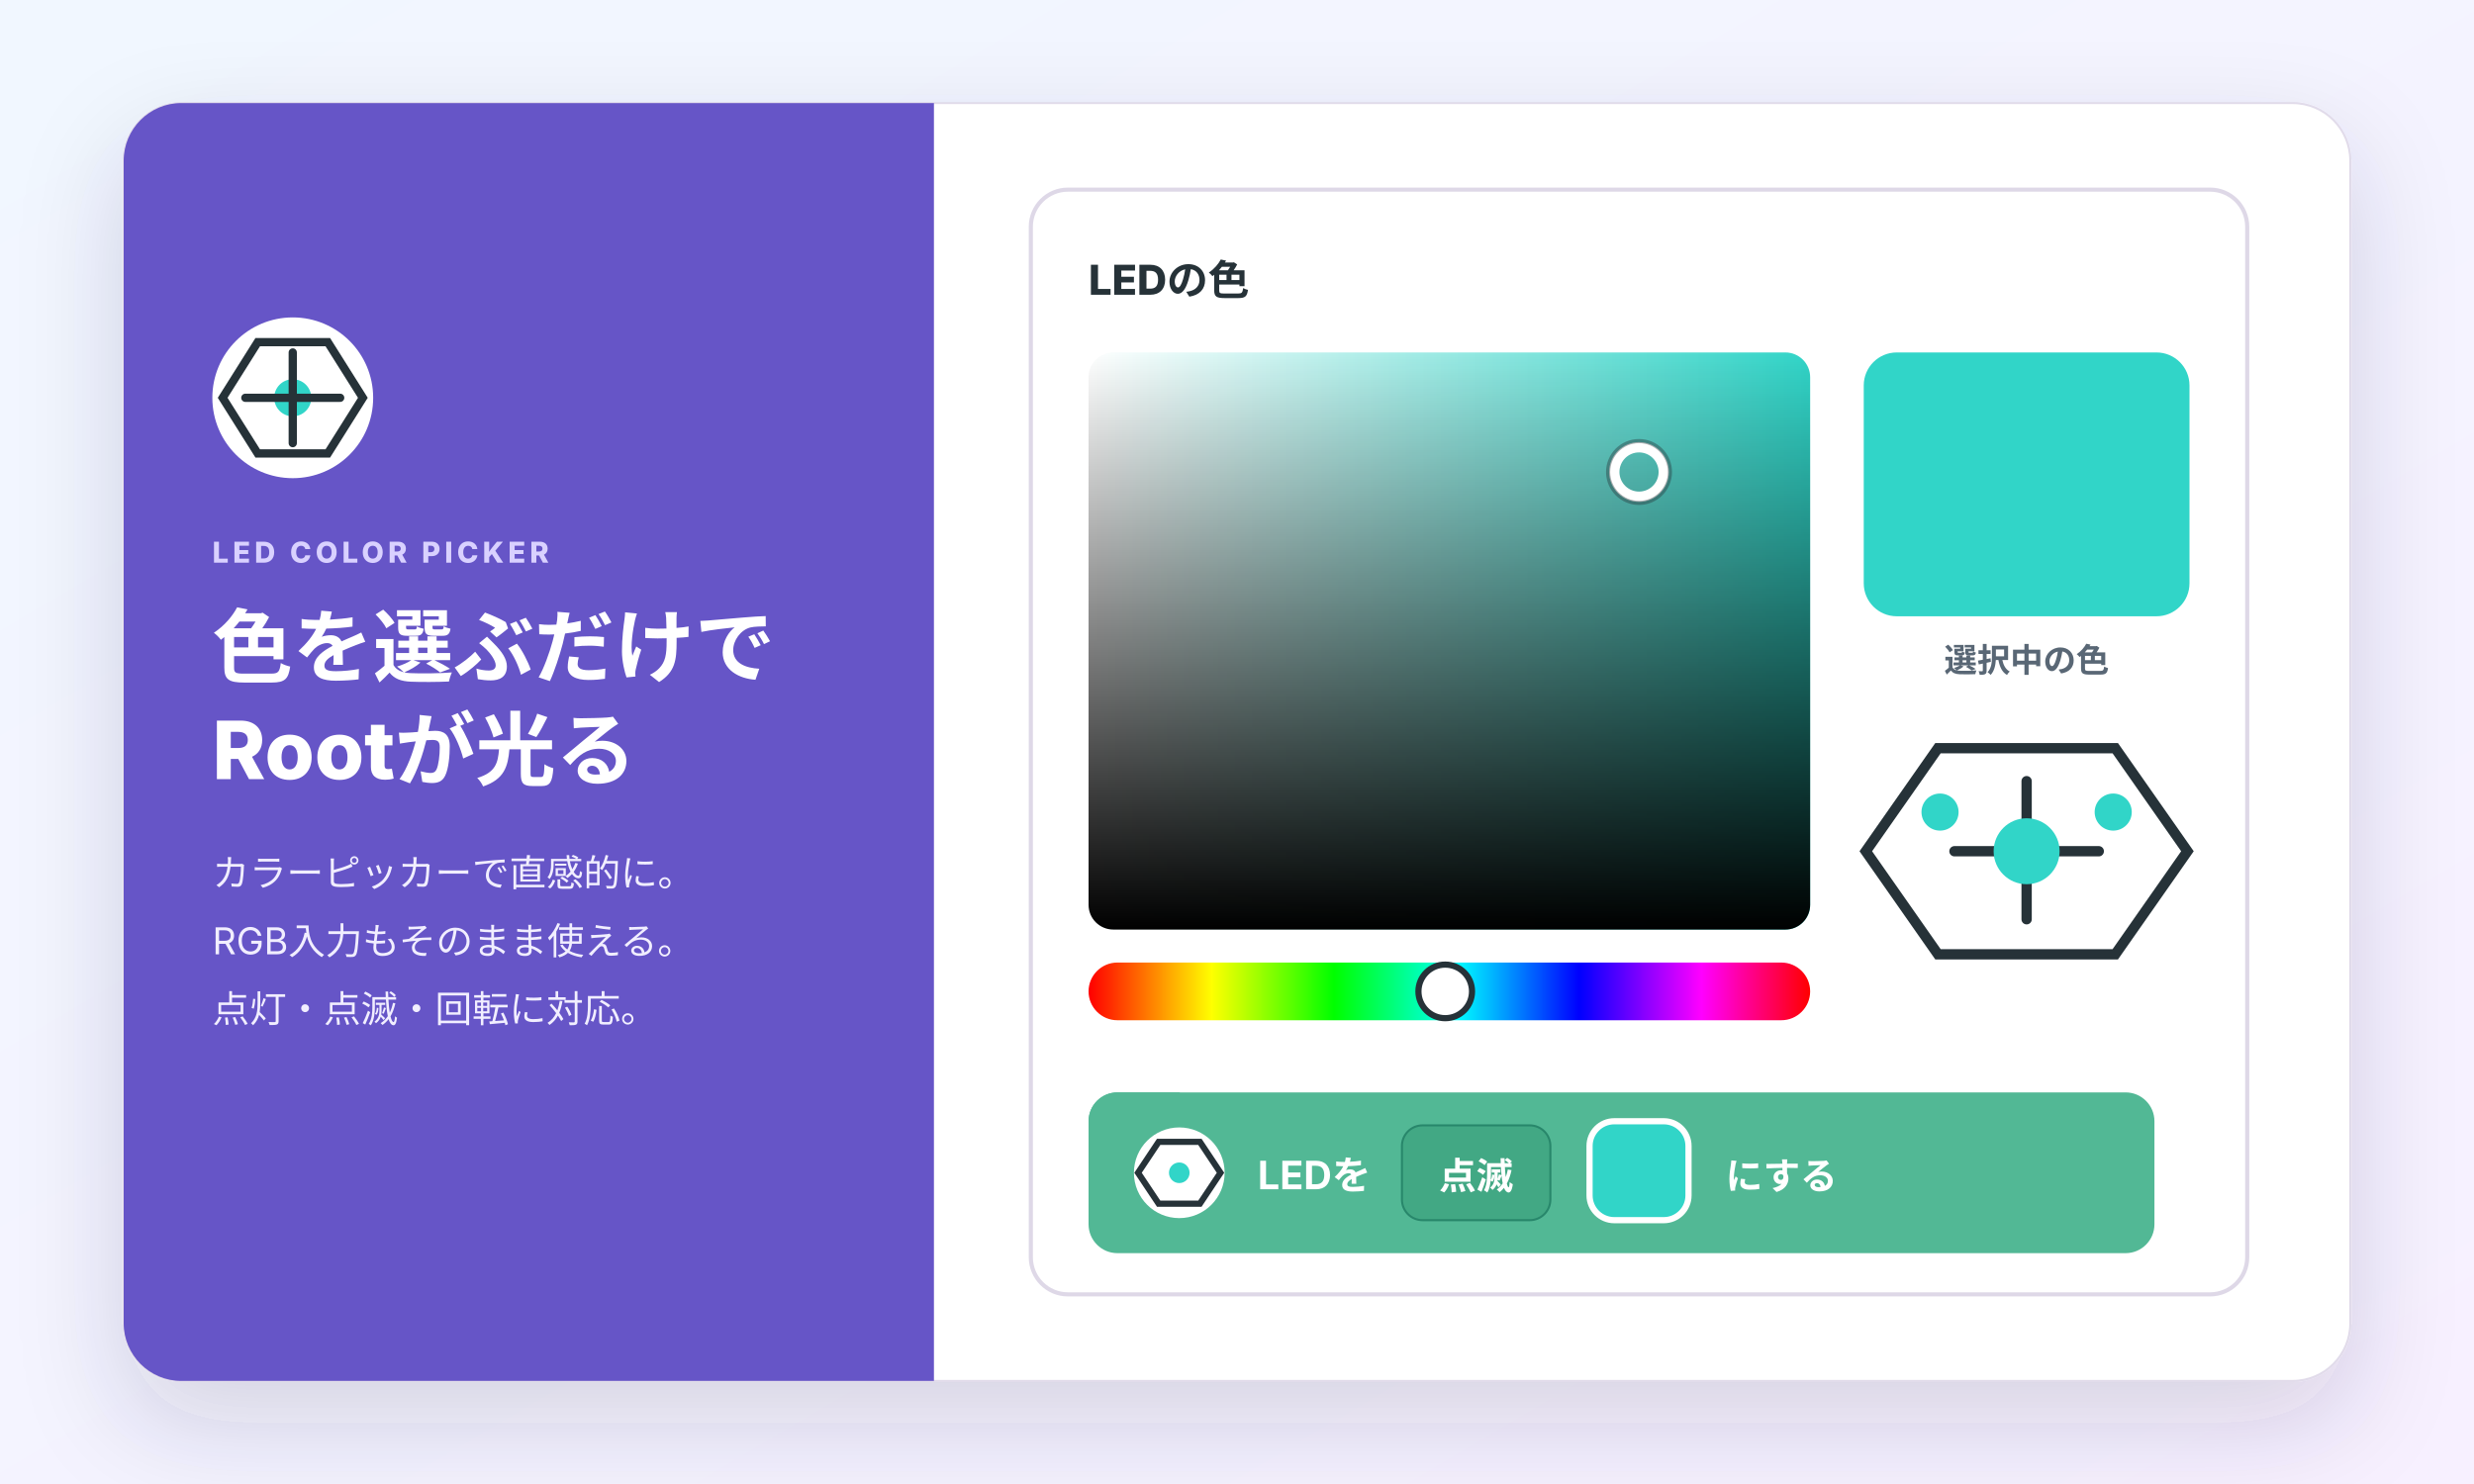
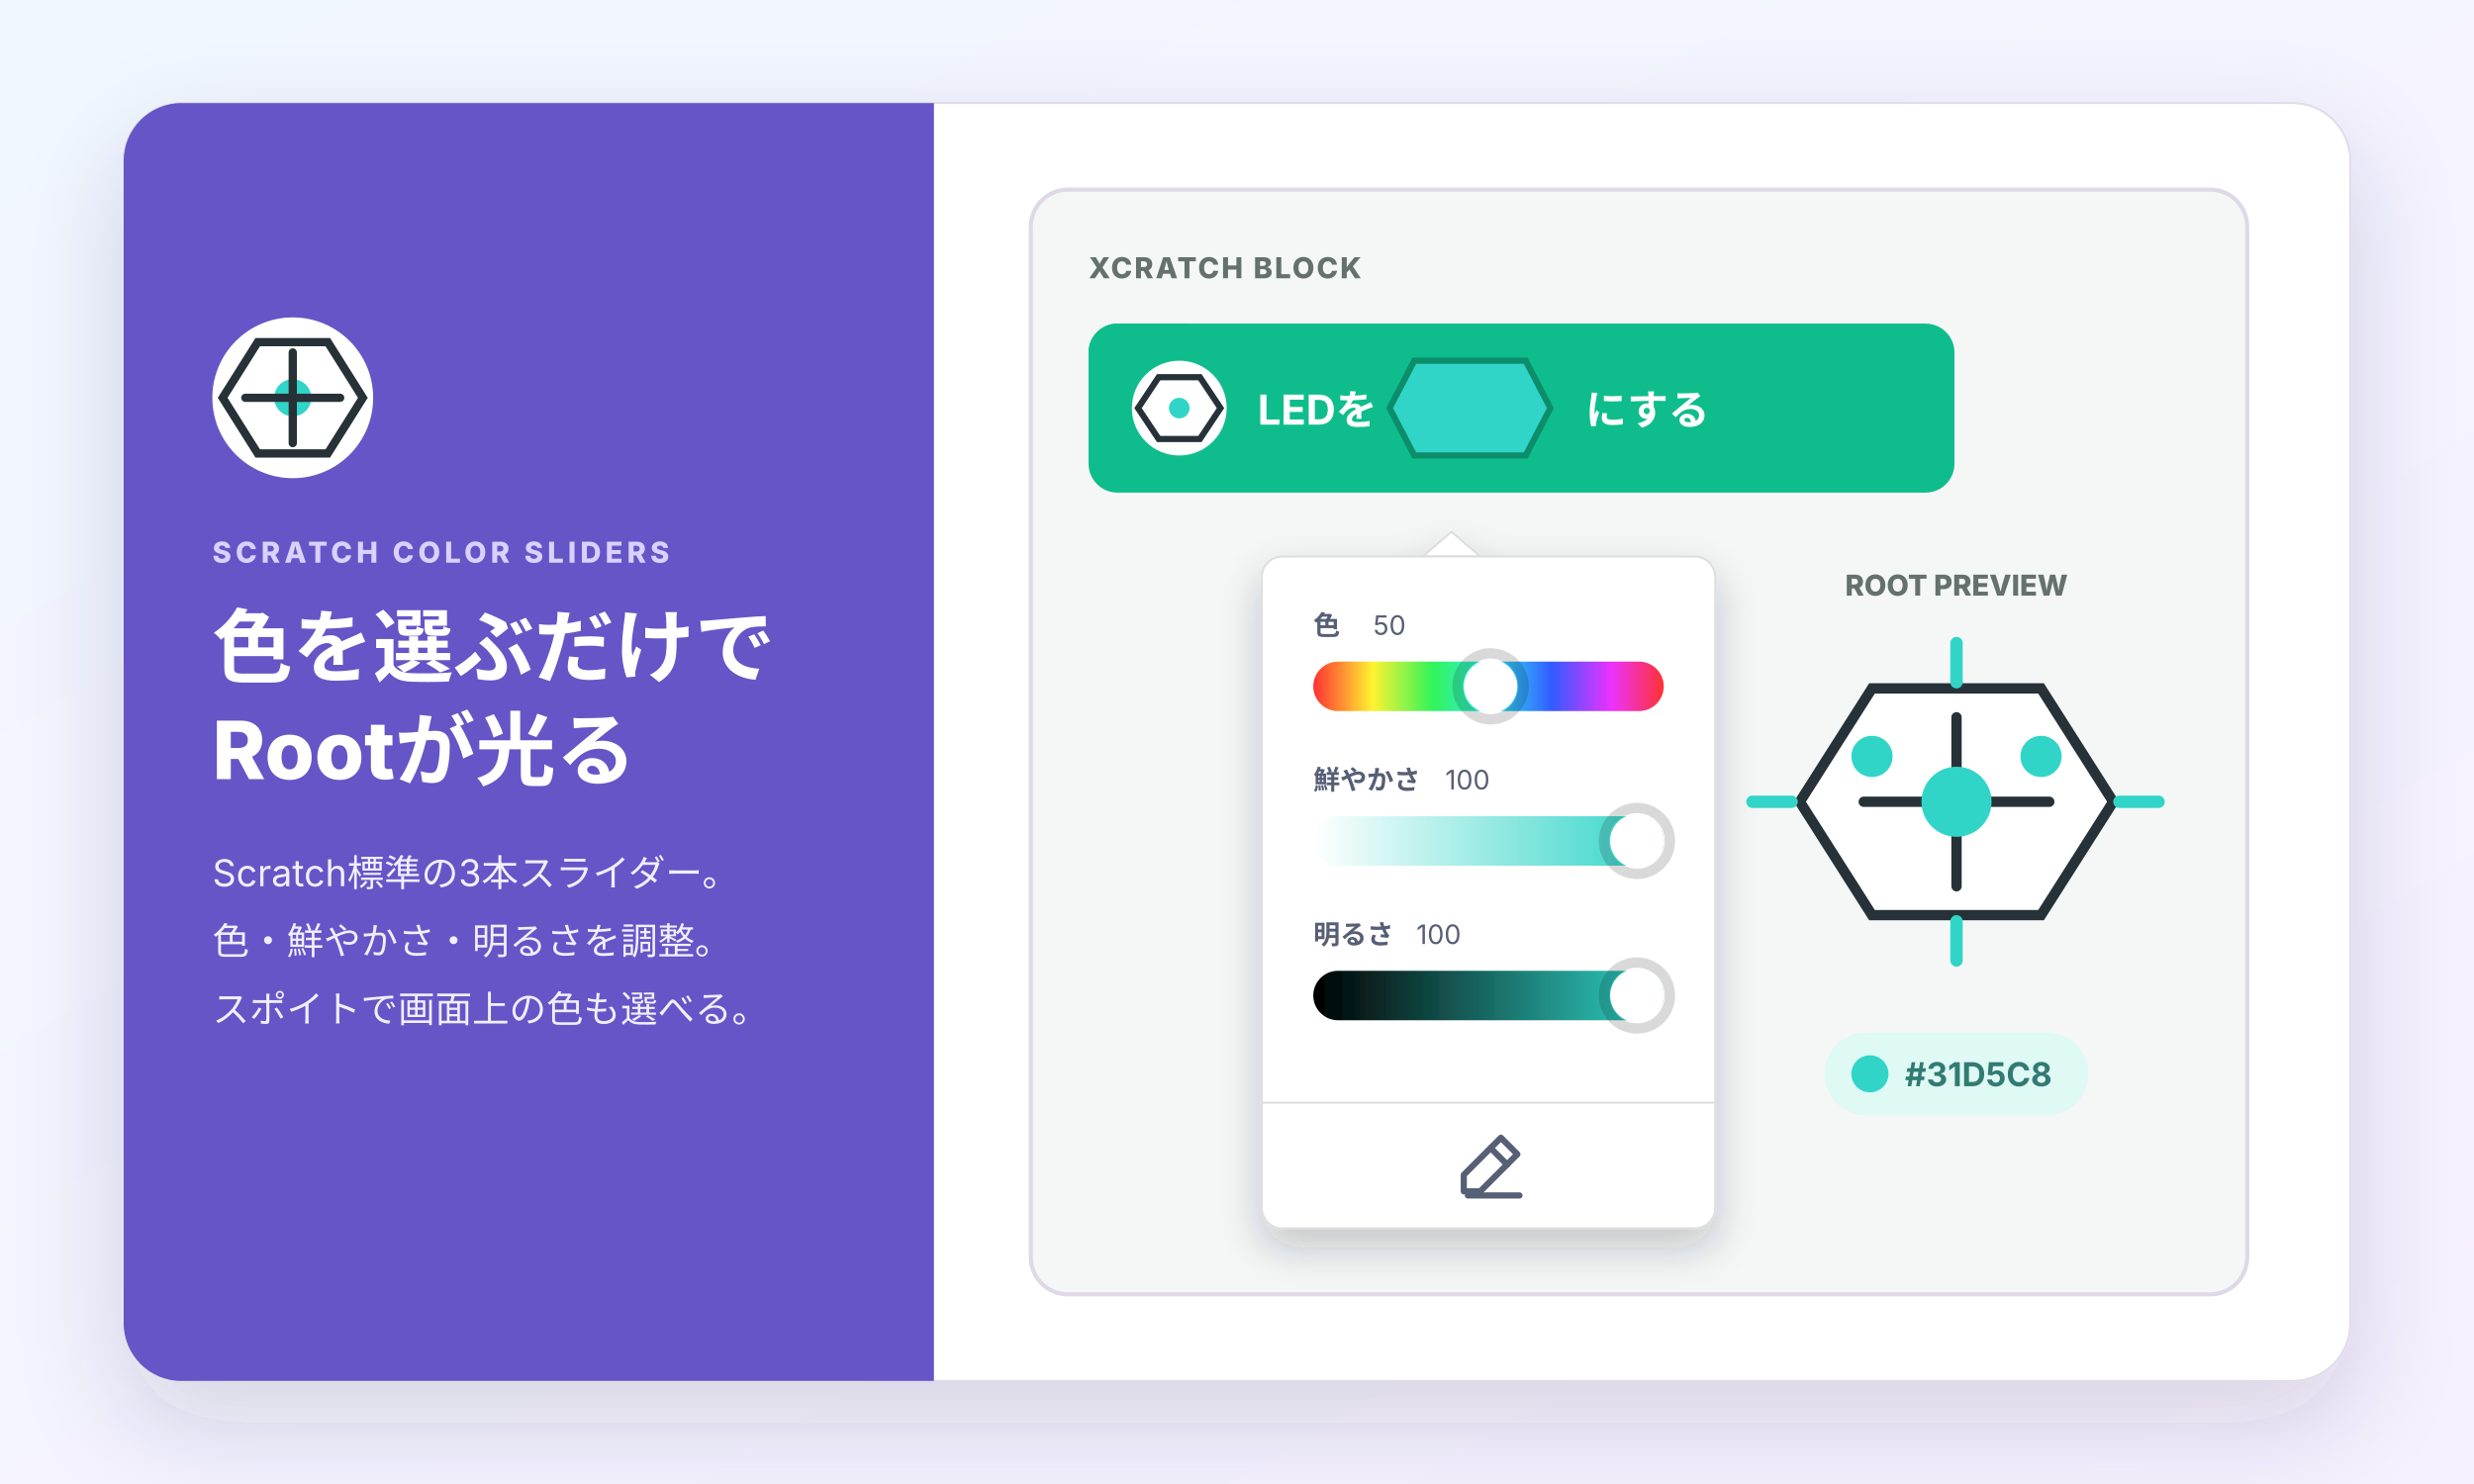
<svg xmlns="http://www.w3.org/2000/svg" width="1200" height="720" viewBox="0 0 1200 720">
  <defs>
    <linearGradient id="bg2" x1="0" y1="0" x2="1" y2="1">
      <stop stop-color="#f1f7ff" />
      <stop offset="1" stop-color="#f7f0ff" />
    </linearGradient>
    <linearGradient id="hue" x1="0" x2="1">
-       <stop stop-color="#f00" />
-       <stop offset=".17" stop-color="#ff0" />
-       <stop offset=".34" stop-color="#0f0" />
-       <stop offset=".51" stop-color="#0ff" />
-       <stop offset=".68" stop-color="#00f" />
-       <stop offset=".85" stop-color="#f0f" />
-       <stop offset="1" stop-color="#f00" />
+       <stop stop-color="#ff3131" />
+       <stop offset=".17" stop-color="#fff331" />
+       <stop offset=".34" stop-color="#31f45a" />
+       <stop offset=".51" stop-color="#31e8ef" />
+       <stop offset=".68" stop-color="#315cff" />
+       <stop offset=".85" stop-color="#ec31ff" />
+       <stop offset="1" stop-color="#ff3131" />
    </linearGradient>
    <linearGradient id="sat" x1="0" x2="1">
      <stop stop-color="#fff" />
      <stop offset="1" stop-color="#31d5c8" />
    </linearGradient>
-     <linearGradient id="val" x1="0" x2="0" y1="0" y2="1">
-       <stop stop-color="#000" stop-opacity="0" />
-       <stop offset="1" stop-color="#000" />
+     <linearGradient id="bright" x1="0" x2="1">
+       <stop stop-color="#000" />
+       <stop offset="1" stop-color="#31d5c8" />
    </linearGradient>
    <filter id="shadow2" x="-20%" y="-20%" width="140%" height="150%">
      <feDropShadow dx="0" dy="20" stdDeviation="25" flood-color="#352552" flood-opacity=".16" />
+     </filter>
+     <filter id="popupShadow" x="-30%" y="-20%" width="160%" height="150%">
+       <feDropShadow dx="0" dy="9" stdDeviation="10" flood-color="#1e2330" flood-opacity=".23" />
    </filter>
    <style>text{font-family:-apple-system,BlinkMacSystemFont,'Segoe UI','Noto Sans JP',sans-serif}</style>
  </defs>
  <rect width="1200" height="720" fill="url(#bg2)" />
  <g filter="url(#shadow2)">
    <rect x="60" y="50" width="1080" height="620" rx="28" fill="#fff" stroke="#e1dbea" />
    <path d="M88 50h365v620H88a28 28 0 0 1-28-28V78a28 28 0 0 1 28-28z" fill="#6654c7" />
  </g>
  <g transform="translate(103 154)">
    <circle cx="39" cy="39" r="39" fill="#fff" />
    <path d="M22 12h34l17 27-17 27H22L5 39z" fill="#fff" stroke="#263238" stroke-width="4" />
    <circle cx="39" cy="39" r="9" fill="#31d5c8" />
    <path d="M39 17v44M16 39h46" stroke="#263238" stroke-width="4" stroke-linecap="round" />
-     <text y="119" font-size="14" font-weight="800" letter-spacing="2" fill="#d9d1ff">LED COLOR PICKER</text>
+     <text y="119" font-size="14" font-weight="800" letter-spacing="2" fill="#d9d1ff">SCRATCH COLOR SLIDERS</text>
    <text y="174" font-size="39" font-weight="800" fill="#fff">色を選ぶだけで</text>
    <text y="224" font-size="39" font-weight="800" fill="#fff">Rootが光る</text>
-     <text y="276" font-size="18" fill="#f1eeff">カラーピッカーで直感的に。</text>
-     <text y="309" font-size="18" fill="#f1eeff">RGB入力もそのまま使える。</text>
-     <text y="342" font-size="18" fill="#f1eeff">点灯・点滅・回転に対応。</text>
+     <text y="276" font-size="18" fill="#f1eeff">Scratch標準の3本スライダー。</text>
+     <text y="309" font-size="18" fill="#f1eeff">色・鮮やかさ・明るさを調整。</text>
+     <text y="342" font-size="18" fill="#f1eeff">スポイトで画面上の色も選べる。</text>
  </g>
  <g transform="translate(500 92)">
-     <rect width="590" height="536" rx="18" fill="#fff" stroke="#ded8e7" stroke-width="2" />
-     <text x="28" y="51" font-size="20" font-weight="800" fill="#263238">LEDの色</text>
-     <rect x="28" y="79" width="350" height="280" rx="12" fill="url(#sat)" />
-     <rect x="28" y="79" width="350" height="280" rx="12" fill="url(#val)" />
-     <circle cx="295" cy="137" r="12" fill="none" stroke="#fff" stroke-width="5" />
-     <circle cx="295" cy="137" r="15" fill="none" stroke="#263238" stroke-opacity=".4" stroke-width="2" />
-     <rect x="28" y="375" width="350" height="28" rx="14" fill="url(#hue)" />
-     <circle cx="201" cy="389" r="13" fill="#fff" stroke="#263238" stroke-width="3" />
-     <rect x="404" y="79" width="158" height="128" rx="16" fill="#31d5c8" />
-     <text x="483" y="234" text-anchor="middle" font-size="16" font-weight="700" fill="#596775">選択中の色</text>
-     <path d="M440 271h86l35 50-35 50h-86l-35-50z" fill="#fff" stroke="#263238" stroke-width="5" />
-     <path d="M483 287v67M448 321h70" stroke="#263238" stroke-width="5" stroke-linecap="round" />
-     <circle cx="483" cy="321" r="16" fill="#31d5c8" />
-     <circle cx="441" cy="302" r="9" fill="#31d5c8" />
-     <circle cx="525" cy="302" r="9" fill="#31d5c8" />
-     <g transform="translate(28 438)">
-       <path d="M14 0h489a14 14 0 0 1 14 14v50a14 14 0 0 1-14 14H14A14 14 0 0 1 0 64V14A14 14 0 0 1 14 0z" fill="#52b895" />
-       <path d="M14 0h30l14 14-14 14H0V14A14 14 0 0 1 14 0z" fill="#52b895" />
-       <circle cx="44" cy="39" r="22" fill="#fff" />
-       <path d="M34 24h20l10 15-10 15H34L24 39z" fill="#fff" stroke="#263238" stroke-width="3" />
-       <circle cx="44" cy="39" r="5" fill="#31d5c8" />
-       <text x="82" y="47" font-size="19" font-weight="700" fill="#fff">LEDを</text>
-       <rect x="152" y="16" width="72" height="46" rx="10" fill="#42a884" stroke="#28876b" />
-       <text x="188" y="47" text-anchor="middle" font-size="18" font-weight="700" fill="#fff">点滅</text>
-       <rect x="243" y="14" width="48" height="48" rx="12" fill="#31d5c8" stroke="#fff" stroke-width="3" />
-       <text x="309" y="47" font-size="18" font-weight="700" fill="#fff">にする</text>
+     <rect width="590" height="536" rx="18" fill="#f4f7f6" stroke="#ded8e7" stroke-width="2" />
+     <text x="28" y="43" font-size="14" font-weight="800" fill="#64716c" letter-spacing="1">XCRATCH BLOCK</text>
+     <g transform="translate(28 65)">
+       <path d="M14 0h392a14 14 0 0 1 14 14v54a14 14 0 0 1-14 14H14A14 14 0 0 1 0 68V14A14 14 0 0 1 14 0z" fill="#0fbd8c" />
+       <path d="M14 0h34l14 14-14 14H0V14A14 14 0 0 1 14 0z" fill="#0fbd8c" />
+       <circle cx="44" cy="41" r="23" fill="#fff" />
+       <path d="M34 26h20l10 15-10 15H34L24 41z" fill="#fff" stroke="#263238" stroke-width="3" />
+       <circle cx="44" cy="41" r="5" fill="#31d5c8" />
+       <text x="82" y="49" font-size="20" font-weight="700" fill="#fff">LEDを</text>
+       <path d="M158 18h54l12 23-12 23h-54l-12-23z" fill="#31d5c8" stroke="#0b8e69" stroke-width="3" />
+       <text x="241" y="49" font-size="20" font-weight="700" fill="#fff">にする</text>
+     </g>
+     <g transform="translate(112 166)" filter="url(#popupShadow)">
+       <path d="M78 12 92 0l14 12z" fill="#fff" stroke="#ddd" />
+       <rect x="0" y="12" width="220" height="326" rx="10" fill="#fff" stroke="#ddd" />
+       <g transform="translate(25 36)">
+         <text y="14" font-size="13" font-weight="700" fill="#575e75">色</text>
+         <text x="29" y="14" font-size="13" fill="#575e75">50</text>
+         <rect y="27" width="170" height="24" rx="12" fill="url(#hue)" />
+         <circle cx="86" cy="39" r="13" fill="#fff" />
+         <circle cx="86" cy="39" r="16" fill="none" stroke="#000" stroke-opacity=".15" stroke-width="5" />
+         <text y="89" font-size="13" font-weight="700" fill="#575e75">鮮やかさ</text>
+         <text x="64" y="89" font-size="13" fill="#575e75">100</text>
+         <rect y="102" width="170" height="24" rx="12" fill="url(#sat)" />
+         <circle cx="157" cy="114" r="13" fill="#fff" />
+         <circle cx="157" cy="114" r="16" fill="none" stroke="#000" stroke-opacity=".15" stroke-width="5" />
+         <text y="164" font-size="13" font-weight="700" fill="#575e75">明るさ</text>
+         <text x="50" y="164" font-size="13" fill="#575e75">100</text>
+         <rect y="177" width="170" height="24" rx="12" fill="url(#bright)" />
+         <circle cx="157" cy="189" r="13" fill="#fff" />
+         <circle cx="157" cy="189" r="16" fill="none" stroke="#000" stroke-opacity=".15" stroke-width="5" />
+       </g>
+       <path d="M0 277h220" stroke="#ddd" />
+       <g transform="translate(98 291)" fill="none" stroke="#575e75" stroke-width="3" stroke-linecap="round" stroke-linejoin="round">
+         <path d="m0 21 18-18 8 8-18 18H0z" />
+         <path d="m13 8 8 8M2 31h25" />
+       </g>
+     </g>
+     <g transform="translate(373 197)">
+       <text x="76" y="0" text-anchor="middle" font-size="14" font-weight="800" fill="#64716c">ROOT PREVIEW</text>
+       <path d="M35 45h82l35 55-35 55H35L0 100z" fill="#fff" stroke="#263238" stroke-width="5" />
+       <path d="M76 59v82M31 100h90" stroke="#263238" stroke-width="5" stroke-linecap="round" />
+       <circle cx="76" cy="100" r="17" fill="#31d5c8" />
+       <circle cx="35" cy="78" r="10" fill="#31d5c8" />
+       <circle cx="117" cy="78" r="10" fill="#31d5c8" />
+       <path d="M76 42v-19" stroke="#31d5c8" stroke-width="6" stroke-linecap="round" />
+       <path d="M76 158v19M-4 100h-19M155 100h19" stroke="#31d5c8" stroke-width="6" stroke-linecap="round" />
+       <rect x="12" y="212" width="128" height="40" rx="20" fill="#dff9f5" />
+       <circle cx="34" cy="232" r="9" fill="#31d5c8" />
+       <text x="51" y="238" font-size="16" font-weight="700" fill="#317b73">#31D5C8</text>
    </g>
  </g>
</svg>
